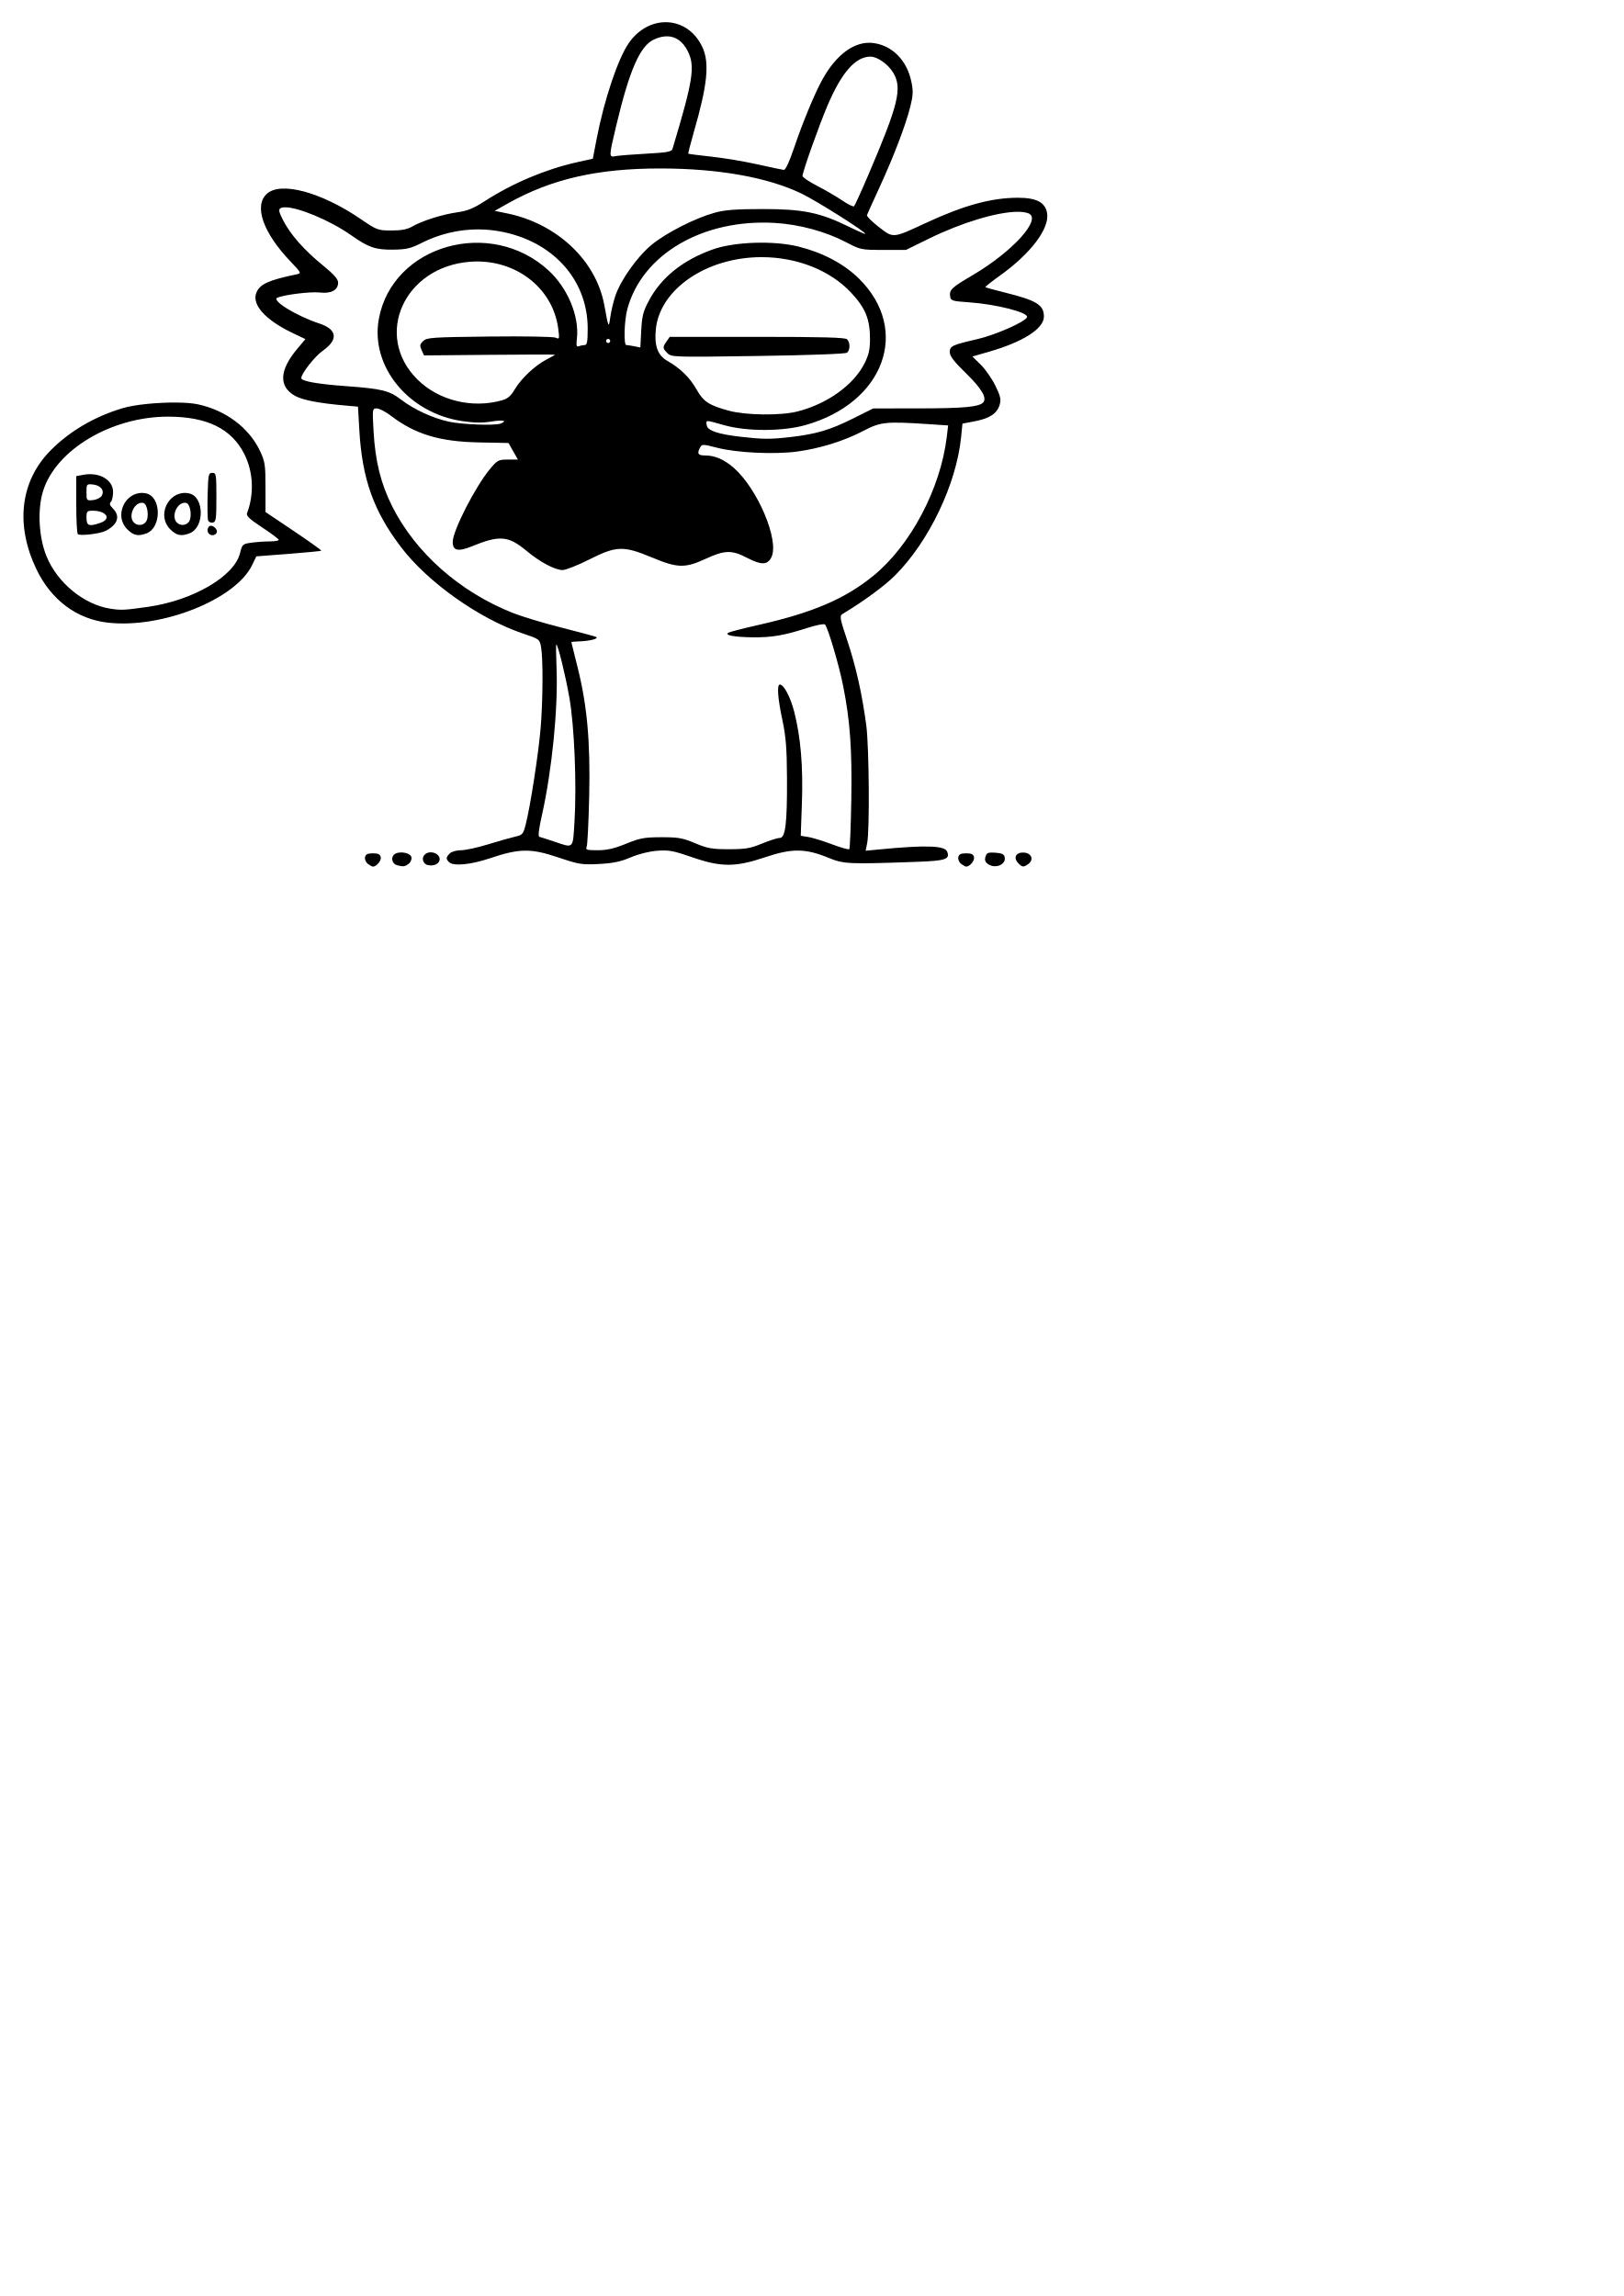
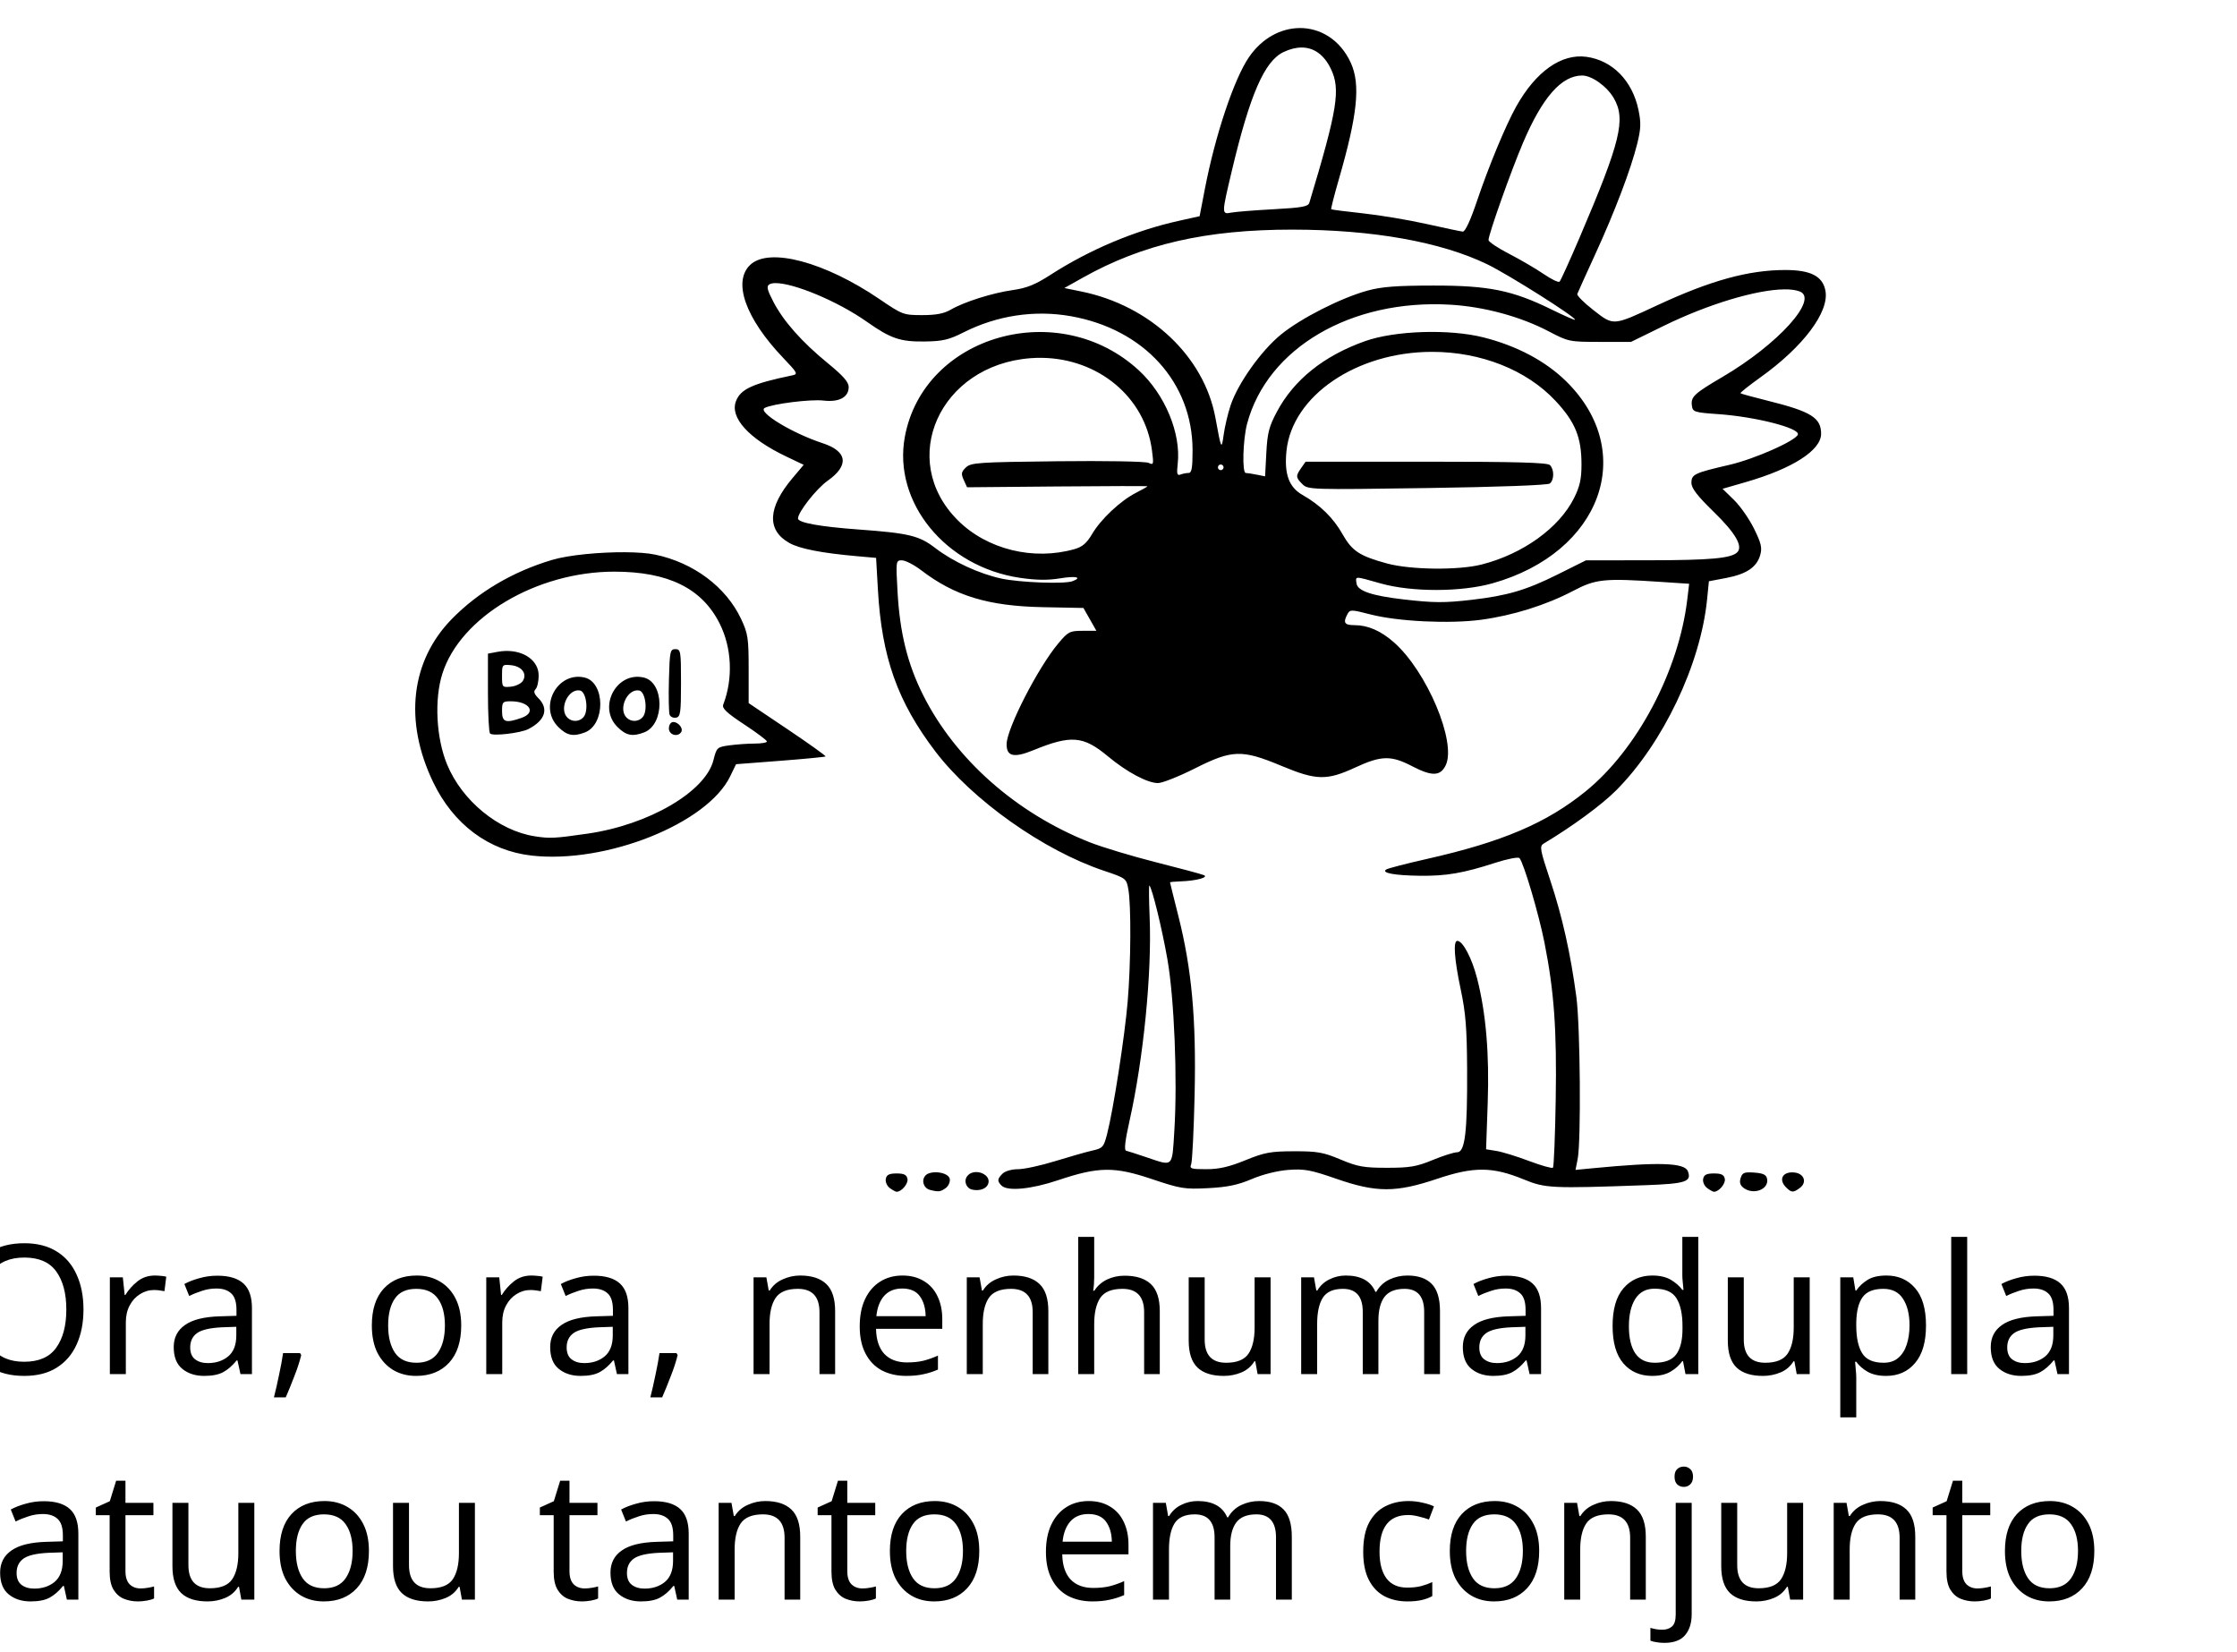
- <svg xmlns="http://www.w3.org/2000/svg" width="210mm" height="297mm" viewBox="0 0 210 297" version="1.1" id="svg8">
+ <svg xmlns="http://www.w3.org/2000/svg" width="210mm" height="155mm" viewBox="0 0 210 155" version="1.1" id="svg8">
  <defs id="defs2" />
-   <g id="layer1">
-     <path style="fill:#000000;stroke-width:0.265" d="m 86.033,2.871 c -1.717,0.02 -3.481,0.917 -4.724,2.723 -1.4,2.035 -3.173,7.327 -4.143,12.369 l -0.495,2.568 -1.984,0.441 c -4.108,0.912 -8.355,2.702 -12.023,5.067 -1.417,0.914 -2.219,1.239 -3.515,1.422 -1.938,0.274 -4.579,1.108 -5.843,1.844 -0.631,0.368 -1.377,0.51 -2.678,0.51 -1.756,0 -1.862,-0.04 -3.991,-1.49 -5.143,-3.502 -10.363,-4.896 -12.14,-3.24 -1.685,1.57 -0.471,5.02 3.073,8.736 1.381,1.448 1.424,1.532 0.832,1.655 -3.699,0.767 -4.828,1.287 -5.259,2.422 -0.584,1.536 1.207,3.51 4.692,5.174 l 1.669,0.796 -1.047,1.242 c -2.336,2.77 -2.441,4.89 -0.303,6.092 0.974,0.547 3.035,0.949 6.399,1.246 l 1.747,0.154 0.172,3.01 c 0.362,6.336 1.84,10.492 5.392,15.16 3.477,4.569 10.151,9.294 15.802,11.189 2.093,0.702 2.131,0.731 2.311,1.734 0.274,1.526 0.243,6.951 -0.06,10.545 -0.279,3.304 -1.341,10.145 -1.931,12.435 -0.318,1.236 -0.409,1.339 -1.383,1.558 -0.573,0.129 -2.146,0.576 -3.493,0.992 -1.348,0.417 -2.917,0.757 -3.487,0.757 -0.589,0 -1.216,0.18 -1.452,0.416 -0.499,0.499 -0.517,0.7 -0.098,1.119 0.559,0.559 2.779,0.349 5.312,-0.502 3.791,-1.274 5.279,-1.293 8.79,-0.111 2.708,0.912 3.076,0.972 5.292,0.857 1.814,-0.094 2.791,-0.297 4.101,-0.854 1.036,-0.44 2.405,-0.782 3.443,-0.859 1.493,-0.111 2.093,-7e-5 4.478,0.829 3.776,1.312 5.602,1.313 9.489,0.005 3.436,-1.156 5.195,-1.143 8.121,0.059 2.026,0.832 2.579,0.859 11.375,0.544 3.835,-0.137 4.409,-0.325 4.029,-1.316 -0.306,-0.797 -2.746,-0.875 -8.873,-0.282 l -1.672,0.161 0.202,-1.025 c 0.328,-1.664 0.243,-12.45 -0.119,-15.18 -0.541,-4.075 -1.328,-7.595 -2.457,-10.98 -0.96,-2.88 -1.018,-3.2 -0.619,-3.44 2.72,-1.634 5.433,-3.624 6.791,-4.983 4.398,-4.402 7.939,-11.821 8.55,-17.914 l 0.173,-1.73 1.614,-0.306 c 1.912,-0.363 2.875,-1.009 3.201,-2.145 0.198,-0.689 0.099,-1.113 -0.578,-2.487 -0.449,-0.911 -1.298,-2.125 -1.886,-2.698 l -1.069,-1.042 2.174,-0.627 c 4.404,-1.272 7.078,-2.986 7.078,-4.539 0,-1.504 -0.948,-2.091 -4.997,-3.097 -1.366,-0.339 -2.523,-0.657 -2.572,-0.706 -0.049,-0.049 0.794,-0.721 1.874,-1.493 4.026,-2.879 6.475,-6.142 6.101,-8.131 -0.256,-1.362 -1.379,-1.943 -3.763,-1.944 -3.44,-0.002 -7.015,0.981 -11.99,3.295 -4.234,1.97 -4.112,1.96 -6.029,0.469 -0.885,-0.689 -1.566,-1.371 -1.512,-1.517 0.053,-0.146 0.807,-1.812 1.675,-3.704 1.852,-4.038 3.361,-8.011 3.952,-10.403 0.348,-1.411 0.368,-1.963 0.114,-3.174 -0.574,-2.736 -2.443,-4.642 -4.88,-4.976 -2.355,-0.323 -4.754,1.373 -6.594,4.662 -0.988,1.766 -2.568,5.569 -3.681,8.864 -0.626,1.853 -1.113,2.899 -1.34,2.879 -0.196,-0.018 -1.726,-0.339 -3.399,-0.715 -1.673,-0.375 -4.352,-0.824 -5.953,-0.997 -1.601,-0.173 -2.947,-0.345 -2.993,-0.382 -0.045,-0.037 0.275,-1.301 0.712,-2.808 C 91.494,11.004 91.786,8.162 90.86,6.135 89.863,3.952 87.978,2.849 86.033,2.871 Z m 0.207,1.826 c 1.156,-0.002 2.108,0.673 2.744,1.986 0.936,1.933 0.641,3.775 -2.012,12.586 -0.108,0.359 -0.694,0.464 -3.364,0.609 -1.778,0.096 -3.56,0.238 -3.96,0.315 -0.922,0.177 -0.921,0.154 0.048,-3.926 1.702,-7.165 3.065,-10.295 4.851,-11.143 0.6,-0.285 1.167,-0.425 1.693,-0.426 z m 26.345,2.628 c 0.902,0 2.316,1.01 2.962,2.117 1.16,1.985 0.647,4.082 -3.203,13.091 -0.933,2.183 -1.781,4.048 -1.884,4.144 -0.103,0.096 -0.783,-0.233 -1.51,-0.731 -0.728,-0.498 -2.186,-1.349 -3.24,-1.892 -1.054,-0.542 -1.918,-1.122 -1.918,-1.288 -0.002,-0.519 2.105,-6.462 3.222,-9.089 1.83,-4.304 3.626,-6.352 5.572,-6.352 z M 85.402,21.792 c 7.502,0.003 13.917,1.145 18.27,3.253 2.002,0.969 8.418,5.027 8.236,5.209 -0.042,0.042 -1.023,-0.388 -2.179,-0.956 -3.68,-1.808 -5.906,-2.261 -11.098,-2.256 -3.502,0.003 -4.879,0.109 -6.218,0.479 -2.497,0.689 -6.235,2.59 -8.112,4.123 -1.86,1.52 -4.041,4.591 -4.726,6.655 -0.252,0.758 -0.542,1.987 -0.644,2.731 -0.203,1.472 -0.23,1.418 -0.773,-1.558 C 77.104,33.696 72.034,28.916 65.559,27.598 l -1.587,-0.323 1.733,-0.972 c 5.625,-3.153 11.568,-4.515 19.698,-4.511 z m -48.574,5.021 c 1.673,-0.033 5.82,1.664 8.603,3.626 2.245,1.582 3.136,1.885 5.449,1.853 1.675,-0.023 2.253,-0.16 3.645,-0.862 3.141,-1.585 6.666,-2.115 10.067,-1.511 6.869,1.219 11.417,6.234 11.417,12.588 3e-6,1.658 -0.082,2.125 -0.375,2.125 -0.206,0 -0.55,0.067 -0.763,0.149 -0.316,0.121 -0.364,-0.067 -0.257,-1.009 0.322,-2.854 -1.186,-6.49 -3.631,-8.753 -7.505,-6.948 -20.221,-3.347 -21.985,6.226 -1.132,6.146 3.837,12.216 10.836,13.236 1.502,0.219 2.602,0.233 3.729,0.047 1.491,-0.247 2.135,-0.103 1.18,0.264 -0.743,0.285 -4.956,0.129 -6.691,-0.247 -2.075,-0.45 -4.523,-1.58 -6.182,-2.854 -1.53,-1.175 -2.478,-1.405 -7.214,-1.75 -3.637,-0.265 -5.689,-0.638 -5.689,-1.035 0,-0.592 1.739,-2.803 2.783,-3.539 2.042,-1.439 1.867,-2.763 -0.466,-3.526 -2.86,-0.936 -6.142,-2.93 -5.445,-3.308 0.708,-0.383 4.313,-0.837 5.518,-0.695 1.468,0.174 2.371,-0.311 2.371,-1.273 3e-6,-0.462 -0.522,-1.056 -1.964,-2.234 -2.428,-1.984 -4.16,-3.939 -5.113,-5.773 -0.574,-1.105 -0.654,-1.447 -0.379,-1.619 0.127,-0.08 0.315,-0.12 0.554,-0.125 z m 94.723,0.585 c 0.597,-0.006 1.09,0.057 1.454,0.196 1.819,0.698 -2.024,4.957 -7.231,8.013 -2.702,1.586 -3.009,1.876 -2.888,2.726 0.081,0.57 0.24,0.621 2.468,0.776 3.503,0.245 7.655,1.305 7.479,1.91 -0.168,0.578 -4.045,2.298 -6.421,2.848 -3.303,0.764 -3.572,0.893 -3.572,1.697 0,0.501 0.552,1.216 2.095,2.719 2.043,1.989 2.766,3.234 2.204,3.796 -0.564,0.564 -2.526,0.742 -8.258,0.748 l -5.943,0.006 -2.656,1.325 c -2.945,1.469 -4.735,1.996 -8.08,2.381 v 5.19e-4 c -2.553,0.294 -3.544,0.288 -6.353,-0.035 -3.004,-0.345 -4.345,-0.797 -4.447,-1.499 -0.103,-0.712 -0.237,-0.711 2.264,-0.005 2.917,0.824 7.563,0.817 10.511,-0.015 10.199,-2.878 13.642,-12.324 6.908,-18.953 -1.937,-1.907 -4.658,-3.349 -7.801,-4.134 -3.197,-0.798 -8.294,-0.632 -11.093,0.363 -3.859,1.372 -6.662,3.617 -8.261,6.617 -0.744,1.395 -0.898,1.995 -0.996,3.861 l -0.116,2.209 -0.792,-0.158 c -0.436,-0.087 -0.896,-0.159 -1.024,-0.159 -0.356,0 -0.268,-3.146 0.129,-4.63 1.9,-7.102 9.761,-11.705 19.067,-11.165 3.179,0.185 6.599,1.112 9.269,2.515 1.819,0.955 1.927,0.977 4.782,0.977 h 2.921 l 3.033,-1.487 c 4.243,-2.08 8.762,-3.415 11.348,-3.443 z m -33.053,5.865 c 4.582,0 8.871,1.701 11.573,4.59 1.859,1.987 2.449,3.429 2.449,5.979 0,1.361 -0.155,2.064 -0.694,3.145 -1.401,2.811 -4.809,5.263 -8.688,6.249 -2.17,0.552 -6.668,0.501 -8.874,-0.099 -2.575,-0.701 -3.285,-1.168 -4.177,-2.748 -0.866,-1.535 -2.1,-2.744 -3.765,-3.69 -1.269,-0.721 -1.719,-1.96 -1.498,-4.121 0.531,-5.182 6.59,-9.305 13.673,-9.305 z m -36.634,0.562 c 5.288,0.069 9.674,3.672 10.332,8.667 0.177,1.347 0.159,1.418 -0.314,1.191 -0.283,-0.136 -4.025,-0.203 -8.573,-0.151 -7.443,0.084 -8.109,0.13 -8.58,0.584 -0.434,0.419 -0.464,0.595 -0.199,1.176 l 0.312,0.683 8.468,-0.076 c 4.657,-0.042 8.468,-0.049 8.468,-0.016 -9e-5,0.033 -0.489,0.31 -1.085,0.614 -1.453,0.741 -3.3,2.478 -4.114,3.867 -0.496,0.846 -0.91,1.204 -1.635,1.411 -3.872,1.109 -8.234,0.034 -10.975,-2.705 -5.687,-5.681 -1.7,-14.562 6.829,-15.211 0.36,-0.027 0.716,-0.039 1.069,-0.034 z m 24.758,9.748 -0.412,0.588 c -0.53,0.756 -0.519,0.892 0.114,1.525 0.513,0.513 0.791,0.521 11.708,0.361 6.686,-0.098 11.315,-0.269 11.513,-0.425 0.42,-0.332 0.428,-1.316 0.013,-1.731 -0.237,-0.237 -3.183,-0.318 -11.627,-0.318 z m -7.967,0.265 c 0.146,0 0.265,0.119 0.265,0.265 3e-6,0.146 -0.119,0.265 -0.265,0.265 -0.146,0 -0.265,-0.119 -0.265,-0.265 0,-0.146 0.119,-0.265 0.265,-0.265 z m -55.851,8.234 c -2.399,-0.02 -5.36,0.255 -6.925,0.722 -3.68,1.098 -6.913,3.001 -9.392,5.529 -3.874,3.951 -4.525,9.598 -1.766,15.333 1.912,3.975 5.22,6.438 9.254,6.89 6.99,0.783 16.482,-3.008 18.627,-7.439 l 0.552,-1.14 4.155,-0.319 c 2.285,-0.176 4.196,-0.36 4.246,-0.411 0.05,-0.05 -1.553,-1.197 -3.563,-2.548 l -3.655,-2.456 v -3.194 c 0,-2.905 -0.064,-3.329 -0.704,-4.695 -1.412,-3.012 -4.47,-5.301 -8.09,-6.053 -0.675,-0.14 -1.649,-0.21 -2.74,-0.219 z m 25.929,0.762 c 0.322,0 1.138,0.422 1.814,0.938 3.147,2.403 6.293,3.356 11.41,3.457 l 3.808,0.075 0.609,1.072 0.609,1.072 H 65.689 c -1.212,0 -1.358,0.077 -2.3,1.201 -1.899,2.269 -4.823,7.976 -4.836,9.439 -0.01,1.155 0.687,1.313 2.509,0.568 3.547,-1.449 4.688,-1.355 7.009,0.579 1.764,1.469 3.693,2.499 4.688,2.504 0.405,0.002 1.968,-0.618 3.474,-1.377 3.496,-1.762 4.406,-1.789 8.125,-0.235 3.272,1.367 4.246,1.388 6.92,0.153 2.46,-1.136 3.363,-1.155 5.367,-0.112 1.837,0.956 2.637,0.93 3.13,-0.101 1.035,-2.165 -1.778,-8.83 -4.873,-11.548 -1.218,-1.07 -2.436,-1.601 -3.67,-1.601 -0.965,0 -1.115,-0.227 -0.684,-1.032 0.239,-0.447 0.339,-0.446 2.183,0.028 2.57,0.661 7.406,0.892 10.363,0.497 2.968,-0.397 6.099,-1.377 8.613,-2.696 2.173,-1.14 2.889,-1.214 8.315,-0.855 l 2.605,0.173 -0.177,1.48 c -0.803,6.713 -4.705,14.081 -9.531,17.996 -3.68,2.986 -7.837,4.757 -14.911,6.352 -1.917,0.432 -3.631,0.876 -3.81,0.986 -0.522,0.323 0.767,0.564 3.164,0.593 2.46,0.03 4.068,-0.247 7.048,-1.212 1.145,-0.371 2.17,-0.57 2.289,-0.444 0.384,0.407 1.808,5.22 2.343,7.917 0.911,4.591 1.168,8.177 1.059,14.757 -0.057,3.426 -0.174,6.299 -0.259,6.385 -0.086,0.086 -1.095,-0.198 -2.243,-0.63 -1.148,-0.433 -2.525,-0.857 -3.061,-0.943 l -0.974,-0.156 0.151,-4.291 c 0.164,-4.673 -0.158,-8.478 -0.993,-11.746 -0.485,-1.896 -1.344,-3.526 -1.858,-3.526 -0.405,0 -0.282,1.734 0.325,4.589 0.457,2.148 0.576,3.643 0.595,7.45 0.03,5.937 -0.196,7.805 -0.942,7.805 -0.292,0 -1.325,0.327 -2.296,0.728 -1.501,0.619 -2.141,0.728 -4.279,0.728 -2.185,0 -2.756,-0.102 -4.366,-0.778 -1.615,-0.678 -2.174,-0.778 -4.366,-0.773 -2.207,0.005 -2.765,0.108 -4.571,0.844 -1.532,0.624 -2.469,0.839 -3.666,0.839 -1.428,0 -1.588,-0.052 -1.42,-0.463 0.104,-0.255 0.25,-3.201 0.325,-6.548 0.158,-7.097 -0.269,-11.781 -1.526,-16.753 -0.43,-1.7 -0.782,-3.12 -0.782,-3.156 -3.89e-4,-0.036 0.445,-0.08 0.991,-0.097 1.448,-0.046 2.674,-0.375 2.183,-0.585 -0.218,-0.094 -2.242,-0.637 -4.498,-1.208 -2.256,-0.571 -5.054,-1.415 -6.218,-1.875 -6.877,-2.719 -12.604,-7.777 -15.632,-13.806 -1.465,-2.917 -2.188,-5.827 -2.405,-9.681 -0.166,-2.946 -0.161,-2.977 0.418,-2.977 z m -26.987,1.061 c 5.039,0.006 8.198,1.56 9.857,4.846 1.158,2.293 1.289,5.183 0.348,7.637 -0.132,0.343 0.321,0.771 1.962,1.852 1.173,0.773 2.136,1.494 2.139,1.604 0.003,0.109 -0.513,0.198 -1.148,0.198 -0.635,0 -1.696,0.075 -2.359,0.165 -1.173,0.161 -1.212,0.197 -1.512,1.389 -0.744,2.964 -6.064,6.07 -11.814,6.9 -3.1,0.447 -3.549,0.47 -4.966,0.248 C 10.845,78.2 7.424,75.392 6.023,71.977 5.005,69.498 4.819,65.899 5.582,63.482 7.269,58.144 14.447,53.887 21.746,53.896 Z m 5.712,7.273 c -0.492,0 -0.534,0.202 -0.605,2.893 -0.042,1.591 -0.012,3.059 0.065,3.261 0.078,0.202 0.35,0.327 0.605,0.278 0.411,-0.079 0.464,-0.449 0.464,-3.261 3e-6,-2.995 -0.029,-3.171 -0.529,-3.171 z m -15.927,0.17 c -0.248,0.006 -0.503,0.033 -0.763,0.082 l -0.905,0.17 v 3.648 c 0,2.006 0.089,3.739 0.198,3.851 0.258,0.264 2.866,-0.04 3.6,-0.419 1.579,-0.815 1.931,-1.904 0.938,-2.897 -0.404,-0.404 -0.476,-0.635 -0.265,-0.846 0.16,-0.16 0.291,-0.735 0.291,-1.277 2e-6,-1.392 -1.361,-2.353 -3.094,-2.31 z m 0.015,1.309 c 0.116,-0.007 0.27,0.006 0.473,0.026 1.014,0.101 1.545,0.797 1.123,1.472 -0.159,0.255 -0.665,0.501 -1.123,0.546 -0.813,0.081 -0.834,0.057 -0.834,-1.009 0,-0.799 0.011,-1.012 0.36,-1.035 z m 6.895,1.118 c -2.29,-0.088 -3.73,2.954 -1.983,4.7 0.814,0.814 1.407,0.937 2.504,0.52 1.959,-0.745 1.919,-4.727 -0.052,-5.159 -0.16,-0.035 -0.316,-0.055 -0.469,-0.061 z m 5.556,0 c -2.29,-0.088 -3.73,2.954 -1.983,4.7 0.814,0.814 1.407,0.937 2.504,0.52 1.959,-0.745 1.919,-4.727 -0.052,-5.159 -0.16,-0.035 -0.316,-0.055 -0.469,-0.061 z m -5.693,1.271 c 0.067,-0.003 0.135,0.002 0.205,0.015 0.583,0.111 0.824,1.898 0.335,2.487 -0.383,0.461 -1.09,0.49 -1.519,0.061 -0.771,-0.771 -0.028,-2.52 0.979,-2.563 z m 5.556,0 c 0.067,-0.003 0.135,0.002 0.205,0.015 0.583,0.111 0.824,1.898 0.335,2.487 -0.383,0.461 -1.09,0.49 -1.519,0.061 -0.771,-0.771 -0.028,-2.52 0.979,-2.563 z m -11.863,1.028 c 1.776,0 2.453,1.056 1.001,1.562 -1.479,0.516 -1.813,0.399 -1.813,-0.636 2e-6,-0.857 0.061,-0.926 0.811,-0.926 z m 15.283,1.945 c -0.095,-3.57e-4 -0.182,0.03 -0.252,0.1 -0.166,0.166 -0.23,0.488 -0.143,0.716 0.183,0.477 0.854,0.552 1.118,0.125 0.227,-0.368 -0.313,-0.939 -0.723,-0.941 z m 44.676,15.346 c 0.262,0.262 1.182,4.028 1.689,6.918 0.645,3.671 0.953,11.27 0.653,16.079 -0.22,3.528 -0.059,3.376 -2.655,2.5 -0.873,-0.295 -1.718,-0.567 -1.877,-0.604 -0.195,-0.046 -0.091,-0.956 0.321,-2.788 1.307,-5.815 2.107,-13.875 1.893,-19.07 -0.071,-1.728 -0.082,-3.094 -0.024,-3.035 z M 55.687,110.25 c -0.307,0.003 -0.609,0.113 -0.816,0.363 -0.377,0.455 -0.125,1.163 0.458,1.289 0.681,0.147 1.314,-0.075 1.485,-0.521 0.244,-0.635 -0.452,-1.138 -1.127,-1.131 z m -3.87,0.021 c -0.376,0.011 -0.727,0.114 -0.904,0.329 -0.384,0.463 -0.147,1.167 0.446,1.324 0.785,0.208 0.993,0.184 1.477,-0.17 0.262,-0.192 0.433,-0.578 0.379,-0.86 -0.077,-0.405 -0.772,-0.641 -1.398,-0.623 z m 80.508,0.01 c -0.957,-0.017 -1.303,0.704 -0.602,1.405 0.506,0.506 0.671,0.514 1.282,0.067 0.71,-0.519 0.434,-1.354 -0.481,-1.459 -0.069,-0.008 -0.135,-0.012 -0.199,-0.013 z m -4.153,5.2e-4 c -0.457,0.015 -0.591,0.151 -0.711,0.529 -0.133,0.418 -0.048,0.691 0.292,0.94 0.934,0.683 2.376,0.118 2.191,-0.857 -0.074,-0.391 -0.356,-0.53 -1.197,-0.592 -0.235,-0.017 -0.423,-0.025 -0.576,-0.02 z m -79.944,0.101 c -0.698,0 -0.943,0.123 -1.018,0.512 -0.054,0.281 0.116,0.668 0.378,0.86 0.262,0.192 0.55,0.348 0.64,0.348 0.463,0 1.104,-0.761 1.018,-1.208 -0.075,-0.389 -0.32,-0.512 -1.018,-0.512 z m 76.729,0 c -0.698,0 -0.942,0.123 -1.017,0.512 -0.054,0.281 0.115,0.668 0.377,0.86 0.262,0.192 0.55,0.348 0.64,0.348 0.463,0 1.104,-0.761 1.018,-1.208 -0.075,-0.389 -0.32,-0.512 -1.018,-0.512 z" id="path21" />
+   <g id="layer1" transform="translate(0,-142)">
+     <path style="fill:#000000;stroke-width:0.265" d="m 121.977,144.634 c -1.717,0.02 -3.481,0.917 -4.724,2.723 -1.4,2.035 -3.173,7.327 -4.143,12.369 l -0.495,2.568 -1.984,0.441 c -4.108,0.912 -8.355,2.702 -12.023,5.067 -1.417,0.914 -2.219,1.239 -3.515,1.422 -1.938,0.274 -4.579,1.108 -5.843,1.844 -0.631,0.368 -1.377,0.51 -2.678,0.51 -1.756,0 -1.862,-0.04 -3.991,-1.49 -5.143,-3.502 -10.363,-4.896 -12.14,-3.24 -1.685,1.57 -0.471,5.02 3.073,8.736 1.381,1.448 1.424,1.532 0.832,1.655 -3.699,0.767 -4.828,1.287 -5.259,2.422 -0.584,1.536 1.207,3.51 4.692,5.174 l 1.669,0.796 -1.047,1.242 c -2.336,2.77 -2.441,4.89 -0.303,6.092 0.974,0.547 3.035,0.949 6.399,1.246 l 1.747,0.154 0.172,3.01 c 0.362,6.336 1.84,10.492 5.392,15.16 3.477,4.569 10.151,9.294 15.802,11.19 2.093,0.702 2.131,0.731 2.312,1.734 0.274,1.526 0.243,6.951 -0.06,10.545 -0.279,3.304 -1.341,10.145 -1.931,12.435 -0.318,1.236 -0.409,1.339 -1.383,1.558 -0.573,0.129 -2.146,0.576 -3.493,0.992 -1.348,0.417 -2.917,0.757 -3.487,0.757 -0.589,0 -1.216,0.18 -1.452,0.416 -0.499,0.499 -0.517,0.7 -0.098,1.119 0.559,0.559 2.779,0.349 5.312,-0.502 3.791,-1.274 5.279,-1.293 8.79,-0.111 2.708,0.912 3.076,0.972 5.292,0.857 1.814,-0.094 2.791,-0.297 4.101,-0.854 1.036,-0.44 2.405,-0.782 3.443,-0.859 1.493,-0.111 2.093,-7e-5 4.478,0.829 3.776,1.312 5.602,1.313 9.489,0.005 3.436,-1.156 5.195,-1.143 8.121,0.059 2.026,0.832 2.579,0.859 11.375,0.544 3.835,-0.137 4.409,-0.325 4.029,-1.316 -0.306,-0.797 -2.746,-0.875 -8.873,-0.282 l -1.672,0.161 0.202,-1.025 c 0.328,-1.664 0.243,-12.45 -0.119,-15.181 -0.541,-4.075 -1.328,-7.595 -2.457,-10.98 -0.96,-2.88 -1.018,-3.2 -0.619,-3.44 2.72,-1.634 5.433,-3.624 6.791,-4.983 4.398,-4.402 7.939,-11.821 8.55,-17.914 l 0.173,-1.73 1.614,-0.306 c 1.912,-0.363 2.875,-1.009 3.201,-2.145 0.198,-0.689 0.099,-1.113 -0.578,-2.487 -0.449,-0.911 -1.298,-2.125 -1.886,-2.698 l -1.069,-1.042 2.174,-0.627 c 4.404,-1.272 7.078,-2.986 7.078,-4.539 0,-1.504 -0.948,-2.091 -4.997,-3.097 -1.366,-0.339 -2.523,-0.657 -2.572,-0.706 -0.049,-0.049 0.794,-0.721 1.874,-1.493 4.026,-2.879 6.475,-6.142 6.101,-8.131 -0.256,-1.362 -1.379,-1.943 -3.763,-1.944 -3.44,-0.002 -7.015,0.981 -11.99,3.295 -4.234,1.97 -4.112,1.96 -6.029,0.469 -0.885,-0.689 -1.566,-1.371 -1.512,-1.517 0.053,-0.146 0.807,-1.812 1.675,-3.704 1.852,-4.038 3.361,-8.011 3.952,-10.403 0.348,-1.411 0.368,-1.963 0.114,-3.174 -0.574,-2.736 -2.443,-4.642 -4.88,-4.976 -2.355,-0.323 -4.754,1.373 -6.594,4.662 -0.988,1.766 -2.568,5.569 -3.681,8.864 -0.626,1.853 -1.113,2.899 -1.34,2.879 -0.196,-0.018 -1.726,-0.339 -3.399,-0.715 -1.673,-0.375 -4.352,-0.824 -5.953,-0.997 -1.601,-0.173 -2.947,-0.345 -2.993,-0.382 -0.045,-0.037 0.275,-1.301 0.712,-2.808 1.758,-6.073 2.05,-8.916 1.124,-10.942 -0.997,-2.183 -2.882,-3.287 -4.828,-3.264 z m 0.207,1.826 c 1.156,-0.002 2.108,0.673 2.744,1.986 0.936,1.933 0.641,3.775 -2.012,12.586 -0.108,0.359 -0.694,0.464 -3.364,0.609 -1.778,0.096 -3.56,0.238 -3.96,0.315 -0.922,0.177 -0.921,0.154 0.048,-3.926 1.702,-7.165 3.065,-10.295 4.851,-11.143 0.6,-0.285 1.167,-0.425 1.693,-0.426 z m 26.345,2.628 c 0.902,0 2.316,1.01 2.962,2.117 1.16,1.985 0.647,4.082 -3.203,13.091 -0.933,2.183 -1.781,4.048 -1.884,4.144 -0.103,0.096 -0.783,-0.233 -1.51,-0.731 -0.728,-0.498 -2.186,-1.349 -3.24,-1.892 -1.054,-0.542 -1.918,-1.122 -1.918,-1.288 -0.002,-0.519 2.105,-6.462 3.222,-9.089 1.83,-4.304 3.626,-6.352 5.572,-6.352 z m -27.183,14.466 c 7.502,0.003 13.917,1.145 18.27,3.253 2.002,0.969 8.418,5.027 8.236,5.209 -0.042,0.042 -1.023,-0.388 -2.179,-0.956 -3.68,-1.808 -5.906,-2.261 -11.098,-2.256 -3.502,0.003 -4.879,0.109 -6.218,0.479 -2.497,0.689 -6.235,2.59 -8.112,4.123 -1.86,1.52 -4.041,4.591 -4.726,6.655 -0.252,0.758 -0.542,1.987 -0.644,2.731 -0.203,1.472 -0.23,1.418 -0.773,-1.558 -1.054,-5.777 -6.125,-10.556 -12.6,-11.875 l -1.587,-0.323 1.733,-0.972 c 5.625,-3.153 11.568,-4.515 19.698,-4.511 z m -48.574,5.021 c 1.673,-0.033 5.82,1.665 8.603,3.626 2.245,1.582 3.136,1.885 5.449,1.853 1.675,-0.023 2.253,-0.16 3.645,-0.862 3.141,-1.585 6.666,-2.115 10.067,-1.511 6.869,1.219 11.417,6.234 11.417,12.588 0,1.658 -0.082,2.125 -0.375,2.125 -0.206,0 -0.55,0.067 -0.763,0.149 -0.316,0.121 -0.364,-0.067 -0.257,-1.009 0.322,-2.854 -1.186,-6.49 -3.631,-8.754 -7.505,-6.948 -20.221,-3.347 -21.985,6.226 -1.132,6.146 3.837,12.216 10.836,13.236 1.502,0.219 2.602,0.233 3.729,0.046 1.491,-0.247 2.135,-0.103 1.18,0.264 -0.743,0.285 -4.956,0.129 -6.691,-0.247 -2.075,-0.45 -4.523,-1.58 -6.182,-2.854 -1.53,-1.175 -2.478,-1.405 -7.214,-1.75 -3.637,-0.265 -5.689,-0.638 -5.689,-1.035 0,-0.592 1.739,-2.803 2.783,-3.539 2.042,-1.439 1.867,-2.763 -0.466,-3.526 -2.86,-0.936 -6.142,-2.93 -5.445,-3.308 0.708,-0.383 4.313,-0.837 5.518,-0.695 1.468,0.174 2.371,-0.311 2.371,-1.273 3e-6,-0.462 -0.522,-1.056 -1.964,-2.235 -2.428,-1.984 -4.16,-3.939 -5.113,-5.773 -0.574,-1.105 -0.654,-1.447 -0.379,-1.619 0.127,-0.08 0.315,-0.12 0.554,-0.125 z m 94.723,0.586 c 0.597,-0.007 1.09,0.057 1.454,0.196 1.819,0.698 -2.024,4.957 -7.231,8.013 -2.702,1.586 -3.009,1.876 -2.888,2.726 0.081,0.57 0.24,0.621 2.468,0.776 3.503,0.245 7.655,1.305 7.479,1.91 -0.168,0.578 -4.045,2.298 -6.421,2.848 -3.303,0.764 -3.572,0.893 -3.572,1.697 0,0.501 0.552,1.216 2.095,2.719 2.043,1.989 2.766,3.234 2.204,3.796 -0.564,0.564 -2.526,0.742 -8.258,0.748 l -5.943,0.006 -2.656,1.325 c -2.945,1.469 -4.735,1.996 -8.08,2.381 v 5.2e-4 c -2.553,0.294 -3.544,0.288 -6.353,-0.035 -3.004,-0.345 -4.345,-0.797 -4.447,-1.499 -0.103,-0.712 -0.237,-0.711 2.264,-0.005 2.917,0.824 7.563,0.817 10.511,-0.015 10.199,-2.878 13.642,-12.324 6.908,-18.953 -1.937,-1.907 -4.658,-3.349 -7.801,-4.134 -3.197,-0.798 -8.294,-0.632 -11.093,0.363 -3.859,1.372 -6.662,3.617 -8.261,6.617 -0.744,1.395 -0.898,1.995 -0.996,3.861 l -0.116,2.209 -0.792,-0.158 c -0.436,-0.087 -0.896,-0.159 -1.024,-0.159 -0.356,0 -0.268,-3.146 0.129,-4.63 1.9,-7.102 9.761,-11.705 19.067,-11.165 3.179,0.185 6.599,1.112 9.269,2.515 1.819,0.955 1.927,0.977 4.782,0.977 h 2.921 l 3.033,-1.487 c 4.243,-2.08 8.762,-3.415 11.348,-3.443 z m -33.053,5.865 c 4.582,0 8.871,1.701 11.573,4.59 1.859,1.987 2.449,3.429 2.449,5.979 0,1.361 -0.155,2.064 -0.694,3.145 -1.401,2.811 -4.809,5.263 -8.688,6.249 -2.17,0.552 -6.668,0.501 -8.874,-0.099 -2.575,-0.701 -3.285,-1.168 -4.177,-2.748 -0.866,-1.535 -2.1,-2.744 -3.765,-3.69 -1.269,-0.721 -1.719,-1.96 -1.498,-4.121 0.531,-5.182 6.59,-9.305 13.673,-9.305 z m -36.635,0.562 c 5.288,0.07 9.674,3.672 10.332,8.667 0.177,1.347 0.159,1.418 -0.314,1.191 -0.283,-0.136 -4.025,-0.203 -8.573,-0.151 -7.443,0.084 -8.109,0.13 -8.58,0.584 -0.434,0.419 -0.464,0.595 -0.199,1.176 l 0.312,0.683 8.468,-0.076 c 4.657,-0.042 8.468,-0.049 8.468,-0.016 -9e-5,0.033 -0.489,0.31 -1.085,0.614 -1.453,0.741 -3.3,2.478 -4.115,3.867 -0.496,0.846 -0.91,1.204 -1.635,1.411 -3.872,1.109 -8.234,0.034 -10.975,-2.705 -5.687,-5.681 -1.7,-14.562 6.829,-15.212 0.36,-0.027 0.716,-0.039 1.069,-0.034 z m 24.758,9.748 -0.412,0.588 c -0.53,0.756 -0.519,0.892 0.114,1.525 0.513,0.513 0.791,0.521 11.708,0.361 6.686,-0.098 11.315,-0.269 11.513,-0.425 0.42,-0.332 0.428,-1.316 0.013,-1.731 -0.237,-0.237 -3.183,-0.318 -11.627,-0.318 z m -7.967,0.265 c 0.146,0 0.265,0.119 0.265,0.265 1e-5,0.146 -0.119,0.265 -0.265,0.265 -0.146,0 -0.265,-0.119 -0.265,-0.265 0,-0.146 0.119,-0.265 0.265,-0.265 z m -55.851,8.234 c -2.399,-0.02 -5.36,0.255 -6.925,0.722 -3.68,1.098 -6.913,3.001 -9.392,5.529 -3.874,3.951 -4.525,9.598 -1.766,15.334 1.912,3.975 5.22,6.438 9.254,6.89 6.99,0.783 16.482,-3.008 18.627,-7.439 l 0.552,-1.14 4.155,-0.319 c 2.285,-0.176 4.196,-0.36 4.246,-0.411 0.05,-0.05 -1.553,-1.197 -3.563,-2.548 l -3.655,-2.456 v -3.194 c 0,-2.905 -0.064,-3.329 -0.704,-4.695 -1.412,-3.012 -4.47,-5.301 -8.09,-6.053 -0.675,-0.14 -1.649,-0.21 -2.74,-0.219 z m 25.929,0.762 c 0.322,0 1.138,0.422 1.814,0.938 3.147,2.403 6.293,3.356 11.41,3.457 l 3.808,0.075 0.609,1.072 0.609,1.072 h -1.294 c -1.212,0 -1.358,0.077 -2.3,1.201 -1.899,2.269 -4.823,7.976 -4.836,9.439 -0.01,1.155 0.687,1.313 2.509,0.568 3.547,-1.449 4.688,-1.355 7.009,0.579 1.764,1.469 3.693,2.499 4.688,2.504 0.405,0.002 1.968,-0.618 3.474,-1.377 3.496,-1.762 4.406,-1.789 8.125,-0.235 3.272,1.367 4.246,1.388 6.92,0.153 2.46,-1.137 3.363,-1.155 5.367,-0.112 1.837,0.956 2.637,0.93 3.13,-0.101 1.035,-2.165 -1.778,-8.83 -4.873,-11.548 -1.218,-1.07 -2.436,-1.601 -3.67,-1.601 -0.965,0 -1.115,-0.227 -0.684,-1.032 0.239,-0.447 0.339,-0.446 2.183,0.028 2.57,0.661 7.406,0.892 10.363,0.497 2.968,-0.397 6.099,-1.377 8.613,-2.696 2.173,-1.14 2.889,-1.214 8.315,-0.855 l 2.605,0.173 -0.177,1.48 c -0.803,6.713 -4.705,14.081 -9.531,17.996 -3.68,2.986 -7.837,4.757 -14.911,6.352 -1.917,0.432 -3.631,0.876 -3.81,0.986 -0.522,0.323 0.767,0.564 3.164,0.593 2.46,0.03 4.068,-0.247 7.048,-1.212 1.145,-0.371 2.17,-0.57 2.289,-0.444 0.384,0.407 1.808,5.22 2.343,7.917 0.911,4.591 1.168,8.177 1.059,14.757 -0.057,3.426 -0.174,6.299 -0.259,6.385 -0.086,0.086 -1.095,-0.198 -2.243,-0.63 -1.148,-0.433 -2.525,-0.857 -3.061,-0.943 l -0.974,-0.156 0.151,-4.291 c 0.164,-4.673 -0.158,-8.478 -0.993,-11.746 -0.485,-1.896 -1.344,-3.526 -1.858,-3.526 -0.405,0 -0.282,1.734 0.325,4.589 0.457,2.148 0.576,3.643 0.595,7.45 0.03,5.937 -0.196,7.805 -0.942,7.805 -0.292,0 -1.325,0.327 -2.296,0.728 -1.501,0.619 -2.141,0.728 -4.279,0.728 -2.185,0 -2.756,-0.102 -4.366,-0.778 -1.615,-0.678 -2.174,-0.778 -4.366,-0.773 -2.207,0.005 -2.765,0.108 -4.571,0.844 -1.532,0.624 -2.469,0.839 -3.666,0.839 -1.428,0 -1.588,-0.052 -1.42,-0.463 0.104,-0.255 0.25,-3.201 0.325,-6.548 0.158,-7.097 -0.269,-11.781 -1.526,-16.754 -0.43,-1.7 -0.782,-3.12 -0.782,-3.156 -3.9e-4,-0.036 0.445,-0.08 0.991,-0.097 1.448,-0.046 2.674,-0.375 2.183,-0.586 -0.218,-0.094 -2.242,-0.637 -4.498,-1.208 -2.256,-0.571 -5.054,-1.415 -6.218,-1.875 -6.877,-2.719 -12.604,-7.777 -15.632,-13.806 -1.465,-2.917 -2.188,-5.827 -2.405,-9.681 -0.166,-2.946 -0.161,-2.977 0.418,-2.977 z m -26.987,1.061 c 5.039,0.006 8.198,1.56 9.857,4.846 1.158,2.293 1.289,5.183 0.348,7.637 -0.132,0.343 0.321,0.771 1.962,1.852 1.173,0.773 2.136,1.494 2.139,1.604 0.003,0.109 -0.513,0.198 -1.148,0.198 -0.635,0 -1.696,0.075 -2.359,0.165 -1.173,0.161 -1.212,0.197 -1.512,1.389 -0.744,2.964 -6.064,6.07 -11.814,6.9 -3.1,0.447 -3.549,0.47 -4.966,0.248 -3.409,-0.534 -6.83,-3.343 -8.232,-6.757 -1.017,-2.479 -1.204,-6.078 -0.44,-8.495 1.686,-5.338 8.865,-9.596 16.164,-9.587 z m 5.712,7.273 c -0.492,0 -0.534,0.202 -0.605,2.893 -0.042,1.591 -0.012,3.059 0.065,3.261 0.078,0.202 0.35,0.327 0.605,0.278 0.411,-0.079 0.464,-0.449 0.464,-3.261 3e-6,-2.995 -0.029,-3.171 -0.529,-3.171 z m -15.927,0.17 c -0.248,0.006 -0.503,0.033 -0.763,0.082 l -0.905,0.17 v 3.648 c 0,2.006 0.089,3.739 0.198,3.851 0.258,0.264 2.866,-0.04 3.6,-0.419 1.579,-0.815 1.931,-1.904 0.938,-2.898 -0.404,-0.404 -0.476,-0.635 -0.265,-0.846 0.16,-0.16 0.291,-0.735 0.291,-1.277 2e-6,-1.392 -1.361,-2.353 -3.094,-2.31 z m 0.015,1.309 c 0.116,-0.008 0.27,0.006 0.473,0.026 1.014,0.101 1.545,0.797 1.123,1.472 -0.159,0.255 -0.665,0.501 -1.123,0.546 -0.813,0.081 -0.834,0.057 -0.834,-1.009 0,-0.799 0.011,-1.013 0.36,-1.035 z m 6.895,1.118 c -2.29,-0.088 -3.73,2.954 -1.983,4.701 0.814,0.814 1.407,0.937 2.504,0.52 1.959,-0.745 1.919,-4.727 -0.052,-5.159 -0.16,-0.035 -0.316,-0.055 -0.469,-0.061 z m 5.556,0 c -2.29,-0.088 -3.73,2.954 -1.983,4.701 0.814,0.814 1.407,0.937 2.504,0.52 1.959,-0.745 1.919,-4.727 -0.052,-5.159 -0.16,-0.035 -0.316,-0.055 -0.469,-0.061 z m -5.693,1.271 c 0.067,-0.003 0.135,0.002 0.205,0.015 0.583,0.111 0.824,1.898 0.335,2.487 -0.383,0.461 -1.09,0.49 -1.519,0.061 -0.771,-0.771 -0.028,-2.52 0.979,-2.563 z m 5.556,0 c 0.067,-0.003 0.135,0.002 0.205,0.015 0.583,0.111 0.824,1.898 0.335,2.487 -0.383,0.461 -1.09,0.49 -1.519,0.061 -0.771,-0.771 -0.028,-2.52 0.979,-2.563 z M 47.942,207.826 c 1.776,0 2.453,1.056 1.001,1.562 -1.479,0.516 -1.813,0.399 -1.813,-0.636 2e-6,-0.857 0.061,-0.926 0.811,-0.926 z m 15.283,1.945 c -0.095,-3.6e-4 -0.182,0.03 -0.252,0.1 -0.166,0.166 -0.23,0.488 -0.143,0.716 0.183,0.477 0.854,0.552 1.118,0.125 0.227,-0.368 -0.313,-0.939 -0.723,-0.941 z m 44.676,15.346 c 0.262,0.262 1.182,4.028 1.689,6.918 0.645,3.671 0.953,11.27 0.653,16.079 -0.22,3.528 -0.059,3.376 -2.655,2.5 -0.873,-0.295 -1.718,-0.567 -1.877,-0.604 -0.195,-0.046 -0.091,-0.956 0.321,-2.788 1.307,-5.815 2.107,-13.875 1.893,-19.07 -0.071,-1.728 -0.082,-3.094 -0.024,-3.035 z m -16.27,26.896 c -0.307,0.003 -0.609,0.113 -0.816,0.363 -0.377,0.455 -0.125,1.163 0.458,1.289 0.681,0.147 1.314,-0.075 1.485,-0.521 0.244,-0.635 -0.452,-1.138 -1.127,-1.131 z m -3.87,0.021 c -0.376,0.011 -0.727,0.114 -0.904,0.329 -0.384,0.463 -0.147,1.167 0.446,1.324 0.785,0.208 0.993,0.184 1.477,-0.17 0.262,-0.192 0.433,-0.578 0.379,-0.86 -0.077,-0.405 -0.772,-0.641 -1.398,-0.623 z m 80.508,0.01 c -0.957,-0.017 -1.303,0.704 -0.602,1.405 0.506,0.506 0.671,0.514 1.282,0.067 0.71,-0.519 0.434,-1.354 -0.481,-1.459 -0.069,-0.008 -0.135,-0.012 -0.199,-0.013 z m -4.153,5.2e-4 c -0.457,0.015 -0.591,0.151 -0.711,0.529 -0.133,0.418 -0.048,0.691 0.292,0.94 0.934,0.683 2.376,0.118 2.191,-0.857 -0.074,-0.391 -0.356,-0.53 -1.197,-0.592 -0.235,-0.017 -0.423,-0.025 -0.576,-0.02 z m -79.944,0.101 c -0.698,0 -0.943,0.123 -1.018,0.512 -0.054,0.281 0.116,0.668 0.378,0.86 0.262,0.192 0.55,0.348 0.64,0.348 0.463,0 1.104,-0.761 1.018,-1.208 -0.075,-0.389 -0.32,-0.512 -1.018,-0.512 z m 76.729,0 c -0.698,0 -0.942,0.123 -1.017,0.512 -0.054,0.281 0.115,0.668 0.377,0.86 0.262,0.192 0.55,0.348 0.64,0.348 0.463,0 1.104,-0.761 1.018,-1.208 -0.075,-0.389 -0.32,-0.512 -1.018,-0.512 z" id="path21" />
+     <text xml:space="preserve" style="font-style:normal;font-weight:normal;font-size:10.583px;line-height:1.25;font-family:sans-serif;letter-spacing:0px;word-spacing:0px;fill:#000000;fill-opacity:1;stroke:none;stroke-width:0.265" x="105.256" y="270.976" id="text18">
+       <tspan id="tspan16" x="105.256" y="270.976" style="font-style:normal;font-variant:normal;font-weight:normal;font-stretch:normal;font-size:16.933px;font-family:'Fredoka One';-inkscape-font-specification:'Fredoka One';text-align:center;text-anchor:middle;stroke-width:0.265">Ora, ora, nenhuma dupla</tspan>
+       <tspan x="105.256" y="292.142" style="font-style:normal;font-variant:normal;font-weight:normal;font-stretch:normal;font-size:16.933px;font-family:'Fredoka One';-inkscape-font-specification:'Fredoka One';text-align:center;text-anchor:middle;stroke-width:0.265" id="tspan20">atuou tanto em conjunto</tspan>
+     </text>
  </g>
</svg>
